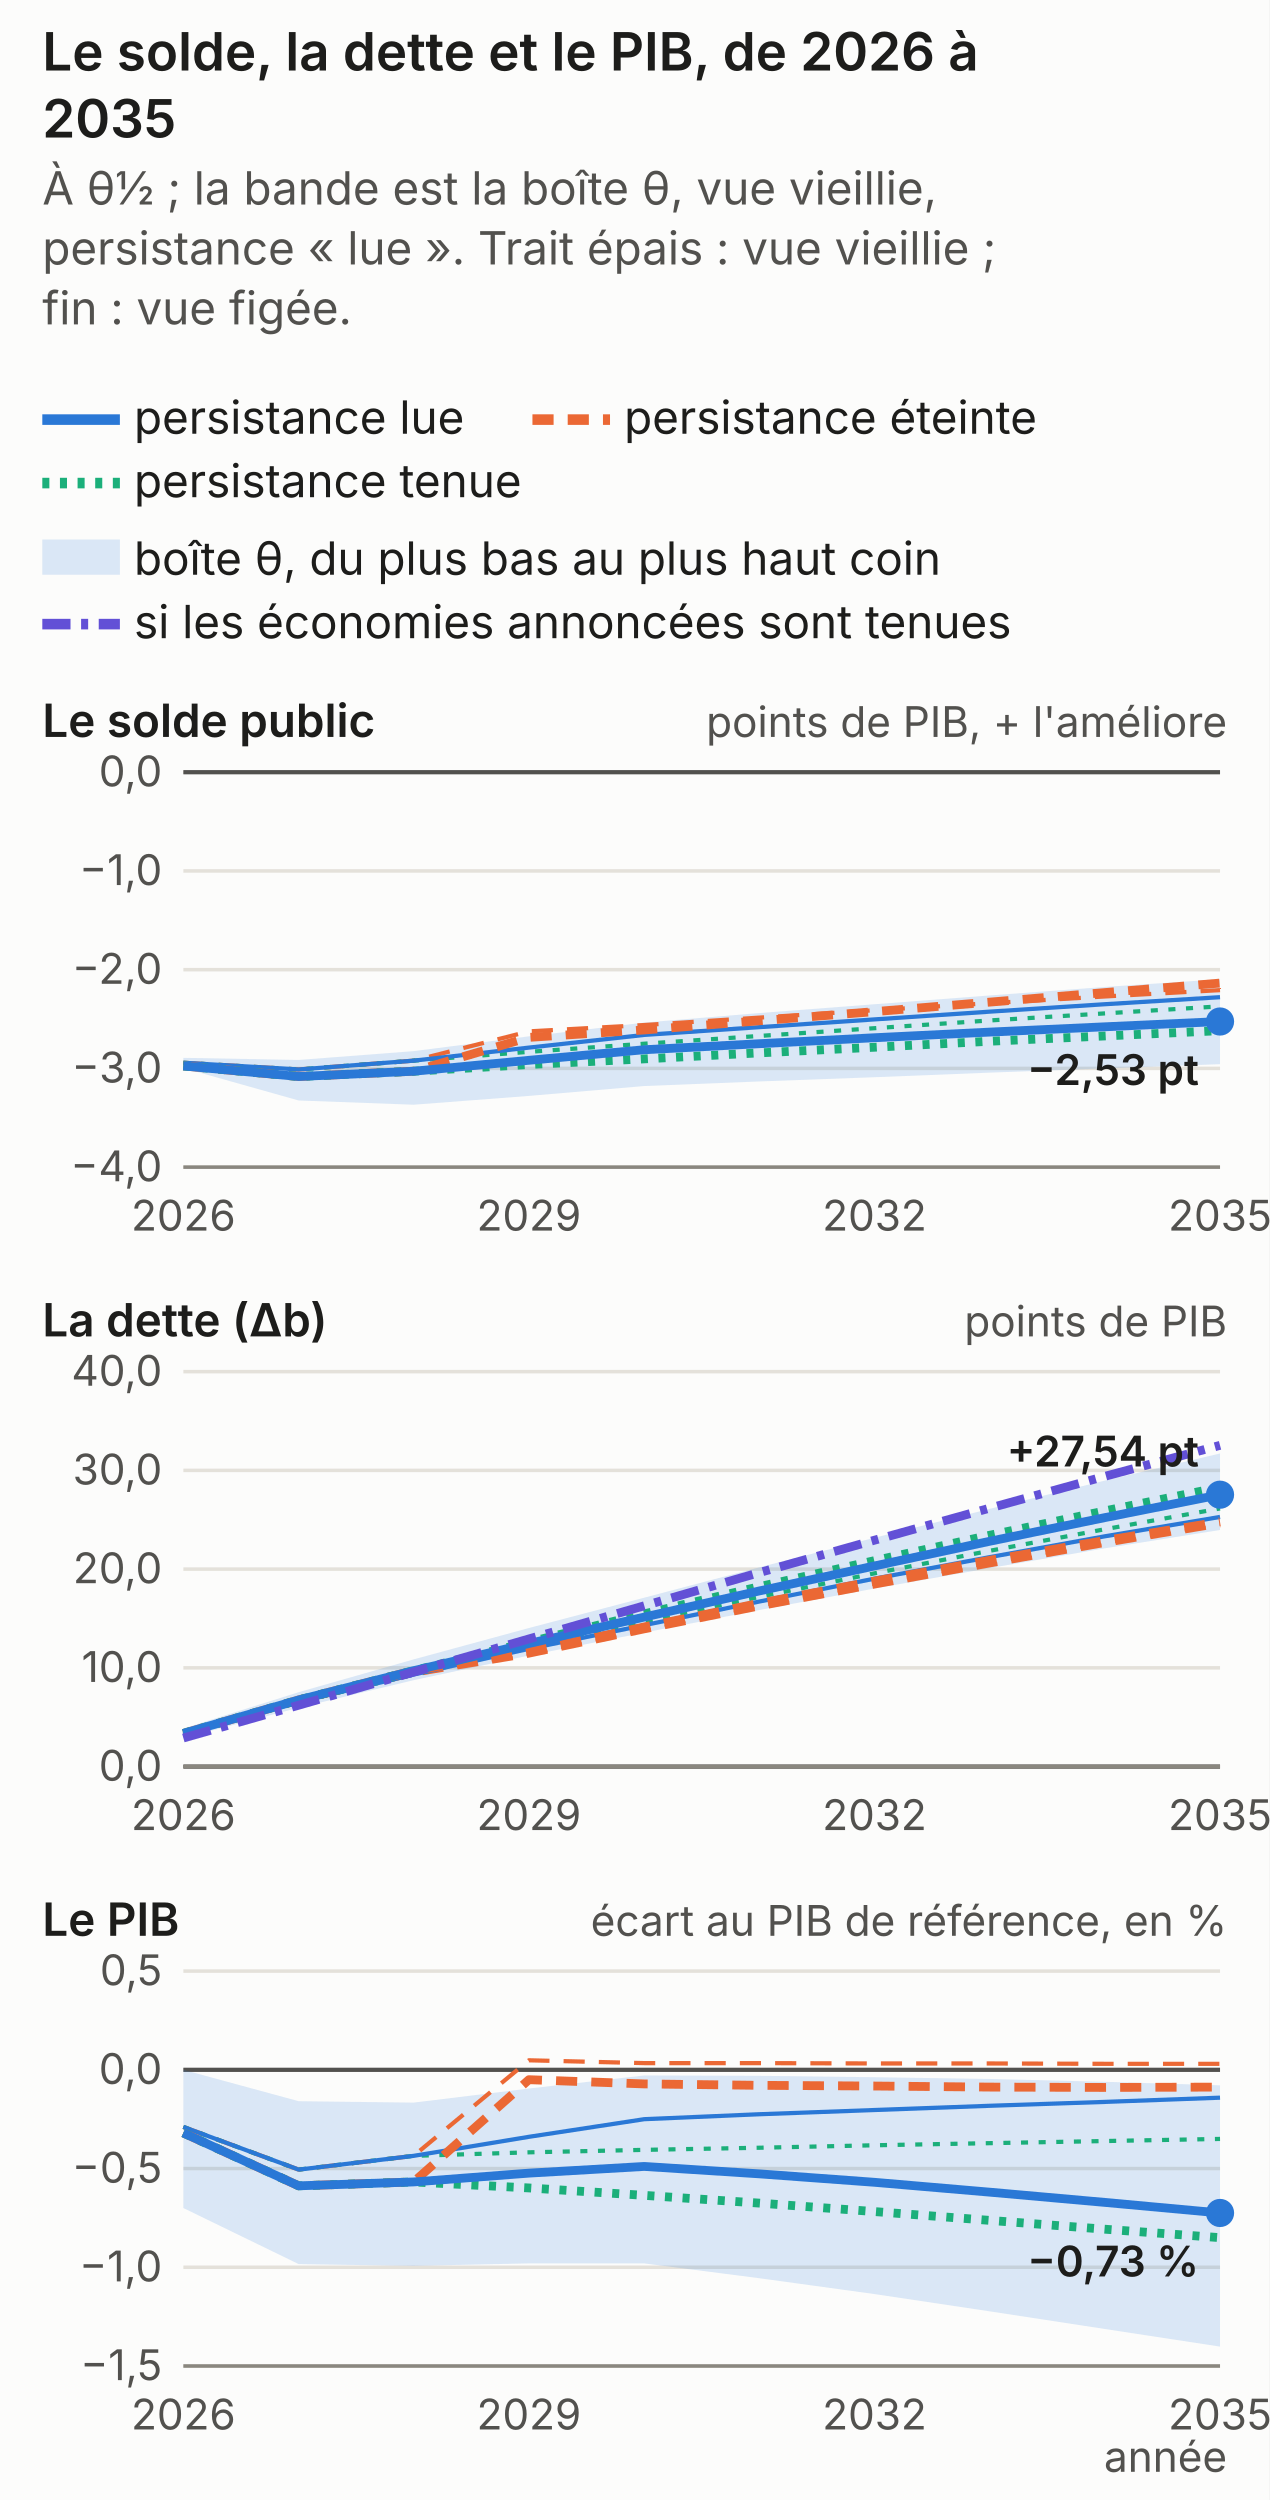
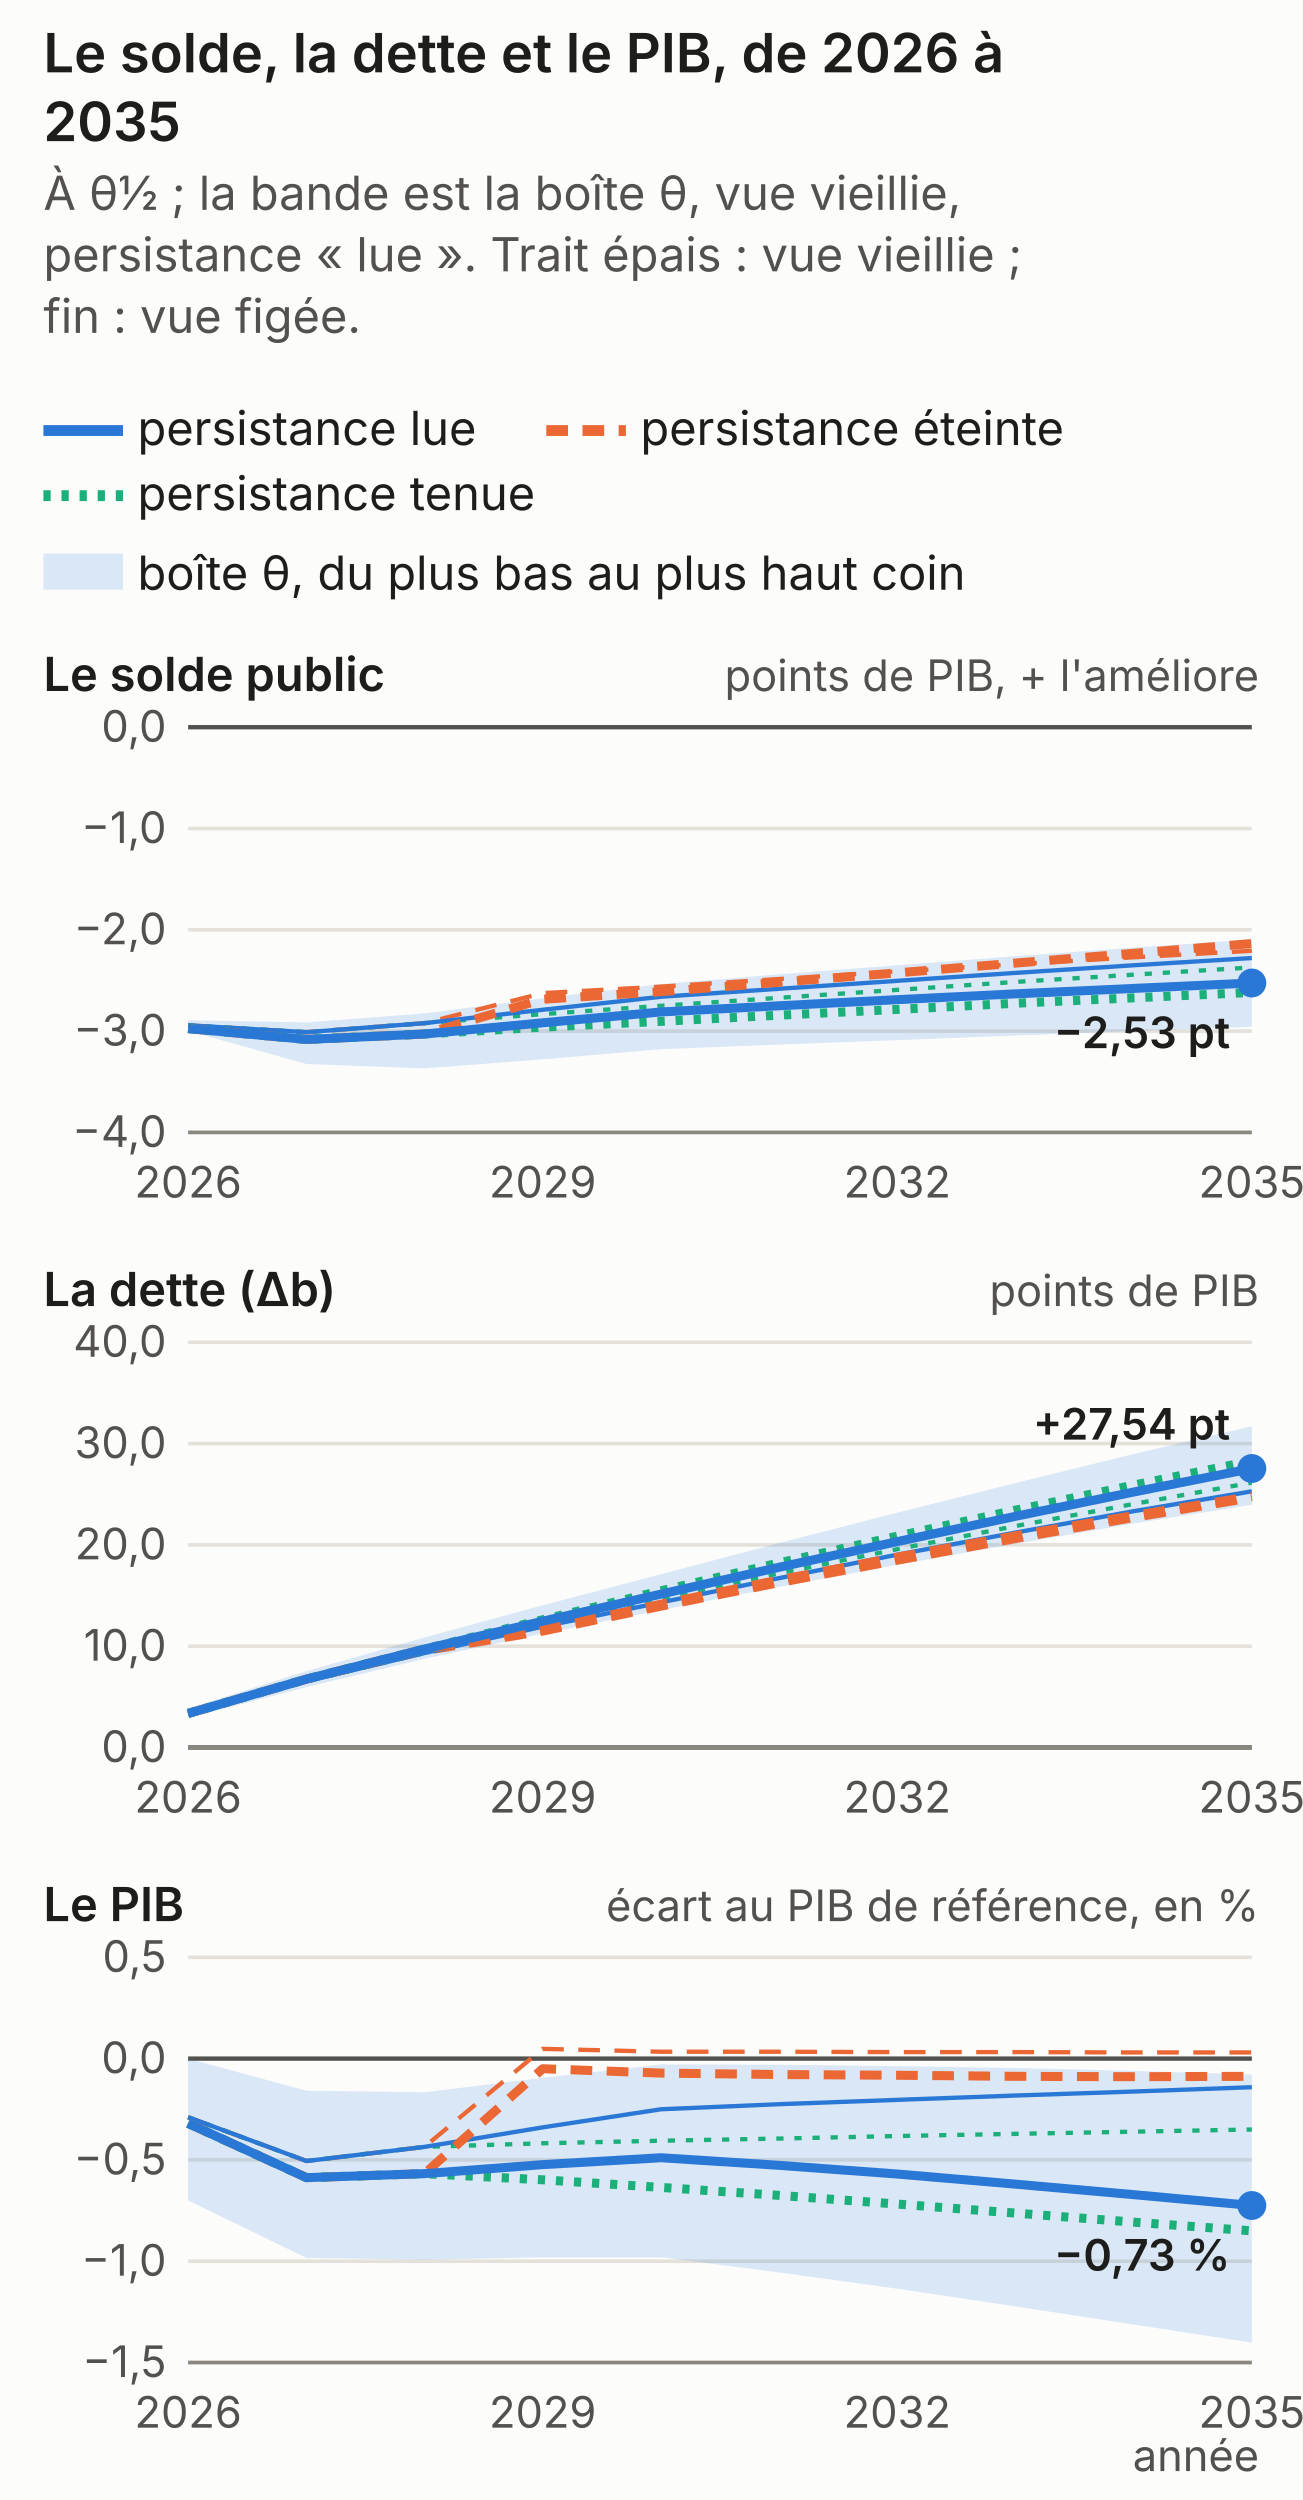
- <svg xmlns="http://www.w3.org/2000/svg" viewBox="0 0 360 709" width="360" height="709" role="img" aria-labelledby="pres2027_melenchon_programme-trajectoire-t pres2027_melenchon_programme-trajectoire-d" font-size="13">
+ <svg xmlns="http://www.w3.org/2000/svg" viewBox="0 0 360 691" width="360" height="691" role="img" aria-labelledby="pres2027_melenchon_programme-trajectoire-t pres2027_melenchon_programme-trajectoire-d" font-size="13">
  <style>.g-fond{fill:#fcfcfb}.g-encre{fill:#1d1d1b}.g-doux{fill:#52514e}
.g-axe{stroke:#8a877f}.g-grille{stroke:#e4e1da}.g-zero{stroke:#52514e}
.g-s1{stroke:#2a78d6}.g-s2{stroke:#eb6834}.g-s3{stroke:#1baf7a}.g-s4{stroke:#6250d6}
.g-f1{fill:#2a78d6}.g-f2{fill:#eb6834}.g-f3{fill:#1baf7a}.g-f4{fill:#6250d6}
.g-bande{fill:#2a78d6;fill-opacity:.16}.g-plus{fill:#2a78d6}.g-moins{fill:#e34948}
.g-total{fill:#52514e}.g-lien{stroke:#8a877f}.g-sur{fill:#ffffff}
@media (prefers-color-scheme: dark){
.g-fond{fill:#1a1a19}.g-encre{fill:#ece9e2}.g-doux{fill:#c3c2b7}
.g-axe{stroke:#8f8b80}.g-grille{stroke:#33322f}.g-zero{stroke:#c3c2b7}
.g-s1{stroke:#3987e5}.g-s2{stroke:#d95926}.g-s3{stroke:#199e70}.g-s4{stroke:#9085e9}
.g-f1{fill:#3987e5}.g-f2{fill:#d95926}.g-f3{fill:#199e70}.g-f4{fill:#9085e9}
.g-bande{fill:#3987e5;fill-opacity:.24}.g-plus{fill:#3987e5}.g-moins{fill:#e66767}
.g-total{fill:#c3c2b7}.g-lien{stroke:#8f8b80}}
text{font-family:system-ui,-apple-system,"Segoe UI",sans-serif}</style>
-   <rect class="g-fond" fill="#fcfcfb" x="0" y="0" width="360" height="709" />
+   <rect class="g-fond" fill="#fcfcfb" x="0" y="0" width="360" height="691" />
  <text class="g-encre" fill="#1d1d1b" x="12" y="20" text-anchor="start" font-size="15" font-weight="600">Le solde, la dette et le PIB, de 2026 à</text>
  <text class="g-encre" fill="#1d1d1b" x="12" y="39" text-anchor="start" font-size="15" font-weight="600">2035</text>
  <text class="g-doux" fill="#52514e" x="12" y="58" text-anchor="start">À θ½ ; la bande est la boîte θ, vue vieillie,</text>
  <text class="g-doux" fill="#52514e" x="12" y="75" text-anchor="start">persistance « lue ». Trait épais : vue vieillie ;</text>
  <text class="g-doux" fill="#52514e" x="12" y="92" text-anchor="start">fin : vue figée.</text>
  <line class="g-s1" stroke="#2a78d6" stroke-width="3" x1="12" y1="119" x2="34" y2="119" />
  <text class="g-encre" fill="#1d1d1b" x="38" y="123" text-anchor="start">persistance lue</text>
  <line class="g-s2" stroke="#eb6834" stroke-width="3" stroke-dasharray="6 4" x1="151" y1="119" x2="173" y2="119" />
  <text class="g-encre" fill="#1d1d1b" x="177" y="123" text-anchor="start">persistance éteinte</text>
  <line class="g-s3" stroke="#1baf7a" stroke-width="3" stroke-dasharray="2 3" x1="12" y1="137" x2="34" y2="137" />
  <text class="g-encre" fill="#1d1d1b" x="38" y="141" text-anchor="start">persistance tenue</text>
  <rect class="g-bande" fill="#2a78d6" fill-opacity=".16" x="12" y="153" width="22" height="10" />
  <text class="g-encre" fill="#1d1d1b" x="38" y="163" text-anchor="start">boîte θ, du plus bas au plus haut coin</text>
-   <line class="g-s4" stroke="#6250d6" stroke-width="3" stroke-dasharray="8 3 2 3" x1="12" y1="177" x2="34" y2="177" />
-   <text class="g-encre" fill="#1d1d1b" x="38" y="181" text-anchor="start">si les économies annoncées sont tenues</text>
-   <text class="g-encre" fill="#1d1d1b" x="12" y="209" text-anchor="start" font-weight="600">Le solde public</text>
-   <text class="g-doux" fill="#52514e" x="348" y="209" text-anchor="end" font-size="12">points de PIB, + l'améliore</text>
-   <line class="g-grille" stroke="#e4e1da" stroke-width="1" x1="52" y1="331" x2="346" y2="331" />
-   <text class="g-doux" fill="#52514e" x="46" y="335" text-anchor="end" font-size="12">−4,0</text>
-   <line class="g-grille" stroke="#e4e1da" stroke-width="1" x1="52" y1="303" x2="346" y2="303" />
-   <text class="g-doux" fill="#52514e" x="46" y="307" text-anchor="end" font-size="12">−3,0</text>
-   <line class="g-grille" stroke="#e4e1da" stroke-width="1" x1="52" y1="275" x2="346" y2="275" />
-   <text class="g-doux" fill="#52514e" x="46" y="279" text-anchor="end" font-size="12">−2,0</text>
-   <line class="g-grille" stroke="#e4e1da" stroke-width="1" x1="52" y1="247" x2="346" y2="247" />
-   <text class="g-doux" fill="#52514e" x="46" y="251" text-anchor="end" font-size="12">−1,0</text>
-   <line class="g-grille" stroke="#e4e1da" stroke-width="1" x1="52" y1="219" x2="346" y2="219" />
-   <text class="g-doux" fill="#52514e" x="46" y="223" text-anchor="end" font-size="12">0,0</text>
-   <line class="g-zero" stroke="#52514e" stroke-width="1.2" x1="52" y1="219" x2="346" y2="219" />
-   <polygon class="g-bande" fill="#2a78d6" fill-opacity=".16" points="52,300 84.7,300.6 117.3,298.1 150,293.9 182.7,290 215.3,287.3 248,284.8 280.7,282.3 313.3,279.9 346,277.7 346,301.8 313.3,303 280.7,304.2 248,305.5 215.3,306.7 182.7,308 150,310.8 117.3,313.3 84.7,312.1 52,302.9" />
-   <polyline class="g-s2" stroke="#eb6834" fill="none" stroke-width="1.2" stroke-dasharray="6 4" stroke-linejoin="round" points="52,301.4 84.7,303.3 117.3,300.8 150,292.5 182.7,290.7 215.3,288.6 248,286.5 280.7,284.5 313.3,282.6 346,280.8" />
-   <polyline class="g-s3" stroke="#1baf7a" fill="none" stroke-width="1.2" stroke-dasharray="2 3" stroke-linejoin="round" points="52,301.4 84.7,303.3 117.3,300.8 150,298.3 182.7,296 215.3,293.8 248,291.6 280.7,289.4 313.3,287.4 346,285.4" />
-   <polyline class="g-s1" stroke="#2a78d6" fill="none" stroke-width="1.2" stroke-linejoin="round" points="52,301.4 84.7,303.3 117.3,300.8 150,297.1 182.7,293.5 215.3,291.3 248,289.1 280.7,286.9 313.3,284.8 346,282.8" />
-   <polyline class="g-s2" stroke="#eb6834" fill="none" stroke-width="2.5" stroke-dasharray="6 4" stroke-linejoin="round" points="52,302.3 84.7,305.3 117.3,303.8 150,294.2 182.7,292.1 215.3,289.5 248,286.9 280.7,284.2 313.3,281.5 346,278.8" />
-   <polyline class="g-s3" stroke="#1baf7a" fill="none" stroke-width="2.5" stroke-dasharray="2 3" stroke-linejoin="round" points="52,302.3 84.7,305.3 117.3,303.8 150,301.9 182.7,300.3 215.3,298.6 248,297 280.7,295.3 313.3,293.8 346,292.3" />
-   <polyline class="g-s1" stroke="#2a78d6" fill="none" stroke-width="2.5" stroke-linejoin="round" points="52,302.3 84.7,305.3 117.3,303.8 150,300.7 182.7,297.7 215.3,296 248,294.3 280.7,292.7 313.3,291.2 346,289.7" />
-   <circle class="g-f1" fill="#2a78d6" cx="346" cy="289.7" r="4" />
-   <text class="g-encre" fill="#1d1d1b" x="340" y="307.7" text-anchor="end" font-size="12" font-weight="600">−2,53 pt</text>
-   <line class="g-axe" stroke="#8a877f" stroke-width="1" x1="52" y1="331" x2="346" y2="331" />
-   <text class="g-doux" fill="#52514e" x="52" y="349" text-anchor="middle" font-size="12">2026</text>
-   <text class="g-doux" fill="#52514e" x="150" y="349" text-anchor="middle" font-size="12">2029</text>
-   <text class="g-doux" fill="#52514e" x="248" y="349" text-anchor="middle" font-size="12">2032</text>
-   <text class="g-doux" fill="#52514e" x="346" y="349" text-anchor="middle" font-size="12">2035</text>
-   <text class="g-encre" fill="#1d1d1b" x="12" y="379" text-anchor="start" font-weight="600">La dette (Δb)</text>
-   <text class="g-doux" fill="#52514e" x="348" y="379" text-anchor="end" font-size="12">points de PIB</text>
-   <line class="g-grille" stroke="#e4e1da" stroke-width="1" x1="52" y1="501" x2="346" y2="501" />
-   <text class="g-doux" fill="#52514e" x="46" y="505" text-anchor="end" font-size="12">0,0</text>
-   <line class="g-grille" stroke="#e4e1da" stroke-width="1" x1="52" y1="473" x2="346" y2="473" />
-   <text class="g-doux" fill="#52514e" x="46" y="477" text-anchor="end" font-size="12">10,0</text>
-   <line class="g-grille" stroke="#e4e1da" stroke-width="1" x1="52" y1="445" x2="346" y2="445" />
-   <text class="g-doux" fill="#52514e" x="46" y="449" text-anchor="end" font-size="12">20,0</text>
-   <line class="g-grille" stroke="#e4e1da" stroke-width="1" x1="52" y1="417" x2="346" y2="417" />
-   <text class="g-doux" fill="#52514e" x="46" y="421" text-anchor="end" font-size="12">30,0</text>
-   <line class="g-grille" stroke="#e4e1da" stroke-width="1" x1="52" y1="389" x2="346" y2="389" />
-   <text class="g-doux" fill="#52514e" x="46" y="393" text-anchor="end" font-size="12">40,0</text>
-   <line class="g-zero" stroke="#52514e" stroke-width="1.2" x1="52" y1="501" x2="346" y2="501" />
-   <polygon class="g-bande" fill="#2a78d6" fill-opacity=".16" points="52,490.2 84.7,479.9 117.3,470.6 150,461.7 182.7,453.1 215.3,444.5 248,436.1 280.7,427.9 313.3,419.9 346,412.2 346,433.9 313.3,439.1 280.7,444.7 248,450.5 215.3,456.6 182.7,463 150,469.5 117.3,476.5 84.7,484.3 52,492.9" />
-   <polyline class="g-s2" stroke="#eb6834" fill="none" stroke-width="1.2" stroke-dasharray="6 4" stroke-linejoin="round" points="52,491.8 84.7,482.7 117.3,474.9 150,469.5 182.7,462.6 215.3,456.1 248,449.9 280.7,443.9 313.3,438.1 346,432.6" />
-   <polyline class="g-s3" stroke="#1baf7a" fill="none" stroke-width="1.2" stroke-dasharray="2 3" stroke-linejoin="round" points="52,491.8 84.7,482.7 117.3,474.9 150,467.2 182.7,459.9 215.3,452.9 248,446.2 280.7,439.8 313.3,433.7 346,427.8" />
-   <polyline class="g-s1" stroke="#2a78d6" fill="none" stroke-width="1.2" stroke-linejoin="round" points="52,491.8 84.7,482.7 117.3,474.9 150,467.6 182.7,460.9 215.3,454.2 248,447.7 280.7,441.6 313.3,435.7 346,430.2" />
-   <polyline class="g-s2" stroke="#eb6834" fill="none" stroke-width="2.5" stroke-dasharray="6 4" stroke-linejoin="round" points="52,491.6 84.7,482.1 117.3,473.8 150,468.4 182.7,461.4 215.3,454.7 248,448.4 280.7,442.5 313.3,436.9 346,431.6" />
-   <polyline class="g-s3" stroke="#1baf7a" fill="none" stroke-width="2.5" stroke-dasharray="2 3" stroke-linejoin="round" points="52,491.6 84.7,482.1 117.3,473.8 150,465.7 182.7,457.7 215.3,450 248,442.6 280.7,435.4 313.3,428.5 346,421.8" />
-   <polyline class="g-s1" stroke="#2a78d6" fill="none" stroke-width="2.5" stroke-linejoin="round" points="52,491.6 84.7,482.1 117.3,473.8 150,466.1 182.7,458.6 215.3,451.2 248,444.1 280.7,437.1 313.3,430.4 346,423.9" />
-   <polyline class="g-s4" stroke="#6250d6" fill="none" stroke-width="2.5" stroke-dasharray="8 3 2 3" points="52,492.9 84.7,483.6 117.3,474.2 150,464.8 182.7,455.4 215.3,446 248,436.8 280.7,427.7 313.3,418.7 346,409.9" />
-   <circle class="g-f1" fill="#2a78d6" cx="346" cy="423.9" r="4" />
-   <text class="g-encre" fill="#1d1d1b" x="340" y="415.9" text-anchor="end" font-size="12" font-weight="600">+27,54 pt</text>
-   <line class="g-axe" stroke="#8a877f" stroke-width="1" x1="52" y1="501" x2="346" y2="501" />
-   <text class="g-doux" fill="#52514e" x="52" y="519" text-anchor="middle" font-size="12">2026</text>
-   <text class="g-doux" fill="#52514e" x="150" y="519" text-anchor="middle" font-size="12">2029</text>
-   <text class="g-doux" fill="#52514e" x="248" y="519" text-anchor="middle" font-size="12">2032</text>
-   <text class="g-doux" fill="#52514e" x="346" y="519" text-anchor="middle" font-size="12">2035</text>
-   <text class="g-encre" fill="#1d1d1b" x="12" y="549" text-anchor="start" font-weight="600">Le PIB</text>
-   <text class="g-doux" fill="#52514e" x="348" y="549" text-anchor="end" font-size="12">écart au PIB de référence, en %</text>
-   <line class="g-grille" stroke="#e4e1da" stroke-width="1" x1="52" y1="671" x2="346" y2="671" />
-   <text class="g-doux" fill="#52514e" x="46" y="675" text-anchor="end" font-size="12">−1,5</text>
-   <line class="g-grille" stroke="#e4e1da" stroke-width="1" x1="52" y1="643" x2="346" y2="643" />
-   <text class="g-doux" fill="#52514e" x="46" y="647" text-anchor="end" font-size="12">−1,0</text>
-   <line class="g-grille" stroke="#e4e1da" stroke-width="1" x1="52" y1="615" x2="346" y2="615" />
-   <text class="g-doux" fill="#52514e" x="46" y="619" text-anchor="end" font-size="12">−0,5</text>
-   <line class="g-grille" stroke="#e4e1da" stroke-width="1" x1="52" y1="587" x2="346" y2="587" />
-   <text class="g-doux" fill="#52514e" x="46" y="591" text-anchor="end" font-size="12">0,0</text>
-   <line class="g-grille" stroke="#e4e1da" stroke-width="1" x1="52" y1="559" x2="346" y2="559" />
-   <text class="g-doux" fill="#52514e" x="46" y="563" text-anchor="end" font-size="12">0,5</text>
-   <line class="g-zero" stroke="#52514e" stroke-width="1.2" x1="52" y1="587" x2="346" y2="587" />
-   <polygon class="g-bande" fill="#2a78d6" fill-opacity=".16" points="52,587 84.7,595.9 117.3,596.3 150,592.3 182.7,588.6 215.3,588.7 248,589.1 280.7,589.6 313.3,590.4 346,591.4 346,665.5 313.3,660.5 280.7,655.5 248,650.6 215.3,646.1 182.7,641.9 150,641.9 117.3,642.6 84.7,642.1 52,626.2" />
-   <polyline class="g-s2" stroke="#eb6834" fill="none" stroke-width="1.2" stroke-dasharray="6 4" stroke-linejoin="round" points="52,603.2 84.7,615.3 117.3,611.4 150,584.3 182.7,585.1 215.3,585.1 248,585.2 280.7,585.2 313.3,585.3 346,585.3" />
-   <polyline class="g-s3" stroke="#1baf7a" fill="none" stroke-width="1.2" stroke-dasharray="2 3" stroke-linejoin="round" points="52,603.2 84.7,615.3 117.3,611.4 150,610.4 182.7,609.7 215.3,609.1 248,608.4 280.7,607.8 313.3,607.2 346,606.6" />
-   <polyline class="g-s1" stroke="#2a78d6" fill="none" stroke-width="1.2" stroke-linejoin="round" points="52,603.2 84.7,615.3 117.3,611.4 150,606 182.7,601 215.3,599.6 248,598.4 280.7,597.2 313.3,596.1 346,594.9" />
-   <polyline class="g-s2" stroke="#eb6834" fill="none" stroke-width="2.5" stroke-dasharray="6 4" stroke-linejoin="round" points="52,604.9 84.7,619.9 117.3,618.8 150,589.8 182.7,591 215.3,591.4 248,591.6 280.7,591.9 313.3,592 346,591.9" />
-   <polyline class="g-s3" stroke="#1baf7a" fill="none" stroke-width="2.5" stroke-dasharray="2 3" stroke-linejoin="round" points="52,604.9 84.7,619.9 117.3,618.8 150,620.5 182.7,622.6 215.3,624.8 248,627.2 280.7,629.7 313.3,632.2 346,634.6" />
-   <polyline class="g-s1" stroke="#2a78d6" fill="none" stroke-width="2.5" stroke-linejoin="round" points="52,604.9 84.7,619.9 117.3,618.8 150,616.3 182.7,614.4 215.3,616.5 248,618.9 280.7,621.7 313.3,624.6 346,627.6" />
-   <circle class="g-f1" fill="#2a78d6" cx="346" cy="627.6" r="4" />
-   <text class="g-encre" fill="#1d1d1b" x="340" y="645.6" text-anchor="end" font-size="12" font-weight="600">−0,73 %</text>
-   <line class="g-axe" stroke="#8a877f" stroke-width="1" x1="52" y1="671" x2="346" y2="671" />
-   <text class="g-doux" fill="#52514e" x="52" y="689" text-anchor="middle" font-size="12">2026</text>
-   <text class="g-doux" fill="#52514e" x="150" y="689" text-anchor="middle" font-size="12">2029</text>
-   <text class="g-doux" fill="#52514e" x="248" y="689" text-anchor="middle" font-size="12">2032</text>
-   <text class="g-doux" fill="#52514e" x="346" y="689" text-anchor="middle" font-size="12">2035</text>
-   <text class="g-doux" fill="#52514e" x="348" y="701" text-anchor="end" font-size="12">année</text>
+   <text class="g-encre" fill="#1d1d1b" x="12" y="191" text-anchor="start" font-weight="600">Le solde public</text>
+   <text class="g-doux" fill="#52514e" x="348" y="191" text-anchor="end" font-size="12">points de PIB, + l'améliore</text>
+   <line class="g-grille" stroke="#e4e1da" stroke-width="1" x1="52" y1="313" x2="346" y2="313" />
+   <text class="g-doux" fill="#52514e" x="46" y="317" text-anchor="end" font-size="12">−4,0</text>
+   <line class="g-grille" stroke="#e4e1da" stroke-width="1" x1="52" y1="285" x2="346" y2="285" />
+   <text class="g-doux" fill="#52514e" x="46" y="289" text-anchor="end" font-size="12">−3,0</text>
+   <line class="g-grille" stroke="#e4e1da" stroke-width="1" x1="52" y1="257" x2="346" y2="257" />
+   <text class="g-doux" fill="#52514e" x="46" y="261" text-anchor="end" font-size="12">−2,0</text>
+   <line class="g-grille" stroke="#e4e1da" stroke-width="1" x1="52" y1="229" x2="346" y2="229" />
+   <text class="g-doux" fill="#52514e" x="46" y="233" text-anchor="end" font-size="12">−1,0</text>
+   <line class="g-grille" stroke="#e4e1da" stroke-width="1" x1="52" y1="201" x2="346" y2="201" />
+   <text class="g-doux" fill="#52514e" x="46" y="205" text-anchor="end" font-size="12">0,0</text>
+   <line class="g-zero" stroke="#52514e" stroke-width="1.2" x1="52" y1="201" x2="346" y2="201" />
+   <polygon class="g-bande" fill="#2a78d6" fill-opacity=".16" points="52,282 84.7,282.6 117.3,280.1 150,275.9 182.7,272 215.3,269.3 248,266.8 280.7,264.3 313.3,261.9 346,259.7 346,283.8 313.3,285 280.7,286.2 248,287.5 215.3,288.7 182.7,290 150,292.8 117.3,295.3 84.7,294.1 52,284.9" />
+   <polyline class="g-s2" stroke="#eb6834" fill="none" stroke-width="1.2" stroke-dasharray="6 4" stroke-linejoin="round" points="52,283.4 84.7,285.3 117.3,282.8 150,274.5 182.7,272.7 215.3,270.6 248,268.5 280.7,266.5 313.3,264.6 346,262.8" />
+   <polyline class="g-s3" stroke="#1baf7a" fill="none" stroke-width="1.2" stroke-dasharray="2 3" stroke-linejoin="round" points="52,283.4 84.7,285.3 117.3,282.8 150,280.3 182.7,278 215.3,275.8 248,273.6 280.7,271.4 313.3,269.4 346,267.4" />
+   <polyline class="g-s1" stroke="#2a78d6" fill="none" stroke-width="1.2" stroke-linejoin="round" points="52,283.4 84.7,285.3 117.3,282.8 150,279.1 182.7,275.5 215.3,273.3 248,271.1 280.7,268.9 313.3,266.8 346,264.8" />
+   <polyline class="g-s2" stroke="#eb6834" fill="none" stroke-width="2.5" stroke-dasharray="6 4" stroke-linejoin="round" points="52,284.3 84.7,287.3 117.3,285.8 150,276.2 182.7,274.1 215.3,271.5 248,268.9 280.7,266.2 313.3,263.5 346,260.8" />
+   <polyline class="g-s3" stroke="#1baf7a" fill="none" stroke-width="2.5" stroke-dasharray="2 3" stroke-linejoin="round" points="52,284.3 84.7,287.3 117.3,285.8 150,283.9 182.7,282.3 215.3,280.6 248,279 280.7,277.3 313.3,275.8 346,274.3" />
+   <polyline class="g-s1" stroke="#2a78d6" fill="none" stroke-width="2.5" stroke-linejoin="round" points="52,284.3 84.7,287.3 117.3,285.8 150,282.7 182.7,279.7 215.3,278 248,276.3 280.7,274.7 313.3,273.2 346,271.7" />
+   <circle class="g-f1" fill="#2a78d6" cx="346" cy="271.7" r="4" />
+   <text class="g-encre" fill="#1d1d1b" x="340" y="289.7" text-anchor="end" font-size="12" font-weight="600">−2,53 pt</text>
+   <line class="g-axe" stroke="#8a877f" stroke-width="1" x1="52" y1="313" x2="346" y2="313" />
+   <text class="g-doux" fill="#52514e" x="52" y="331" text-anchor="middle" font-size="12">2026</text>
+   <text class="g-doux" fill="#52514e" x="150" y="331" text-anchor="middle" font-size="12">2029</text>
+   <text class="g-doux" fill="#52514e" x="248" y="331" text-anchor="middle" font-size="12">2032</text>
+   <text class="g-doux" fill="#52514e" x="346" y="331" text-anchor="middle" font-size="12">2035</text>
+   <text class="g-encre" fill="#1d1d1b" x="12" y="361" text-anchor="start" font-weight="600">La dette (Δb)</text>
+   <text class="g-doux" fill="#52514e" x="348" y="361" text-anchor="end" font-size="12">points de PIB</text>
+   <line class="g-grille" stroke="#e4e1da" stroke-width="1" x1="52" y1="483" x2="346" y2="483" />
+   <text class="g-doux" fill="#52514e" x="46" y="487" text-anchor="end" font-size="12">0,0</text>
+   <line class="g-grille" stroke="#e4e1da" stroke-width="1" x1="52" y1="455" x2="346" y2="455" />
+   <text class="g-doux" fill="#52514e" x="46" y="459" text-anchor="end" font-size="12">10,0</text>
+   <line class="g-grille" stroke="#e4e1da" stroke-width="1" x1="52" y1="427" x2="346" y2="427" />
+   <text class="g-doux" fill="#52514e" x="46" y="431" text-anchor="end" font-size="12">20,0</text>
+   <line class="g-grille" stroke="#e4e1da" stroke-width="1" x1="52" y1="399" x2="346" y2="399" />
+   <text class="g-doux" fill="#52514e" x="46" y="403" text-anchor="end" font-size="12">30,0</text>
+   <line class="g-grille" stroke="#e4e1da" stroke-width="1" x1="52" y1="371" x2="346" y2="371" />
+   <text class="g-doux" fill="#52514e" x="46" y="375" text-anchor="end" font-size="12">40,0</text>
+   <line class="g-zero" stroke="#52514e" stroke-width="1.2" x1="52" y1="483" x2="346" y2="483" />
+   <polygon class="g-bande" fill="#2a78d6" fill-opacity=".16" points="52,472.2 84.7,461.9 117.3,452.6 150,443.7 182.7,435.1 215.3,426.5 248,418.1 280.7,409.9 313.3,401.9 346,394.2 346,415.9 313.3,421.1 280.7,426.7 248,432.5 215.3,438.6 182.7,445 150,451.5 117.3,458.5 84.7,466.3 52,474.9" />
+   <polyline class="g-s2" stroke="#eb6834" fill="none" stroke-width="1.2" stroke-dasharray="6 4" stroke-linejoin="round" points="52,473.8 84.7,464.7 117.3,456.9 150,451.5 182.7,444.6 215.3,438.1 248,431.9 280.7,425.9 313.3,420.1 346,414.6" />
+   <polyline class="g-s3" stroke="#1baf7a" fill="none" stroke-width="1.2" stroke-dasharray="2 3" stroke-linejoin="round" points="52,473.8 84.7,464.7 117.3,456.9 150,449.2 182.7,441.9 215.3,434.9 248,428.2 280.7,421.8 313.3,415.7 346,409.8" />
+   <polyline class="g-s1" stroke="#2a78d6" fill="none" stroke-width="1.2" stroke-linejoin="round" points="52,473.8 84.7,464.7 117.3,456.9 150,449.6 182.7,442.9 215.3,436.2 248,429.7 280.7,423.6 313.3,417.7 346,412.2" />
+   <polyline class="g-s2" stroke="#eb6834" fill="none" stroke-width="2.5" stroke-dasharray="6 4" stroke-linejoin="round" points="52,473.6 84.7,464.1 117.3,455.8 150,450.4 182.7,443.4 215.3,436.7 248,430.4 280.7,424.5 313.3,418.9 346,413.6" />
+   <polyline class="g-s3" stroke="#1baf7a" fill="none" stroke-width="2.5" stroke-dasharray="2 3" stroke-linejoin="round" points="52,473.6 84.7,464.1 117.3,455.8 150,447.7 182.7,439.7 215.3,432 248,424.6 280.7,417.4 313.3,410.5 346,403.8" />
+   <polyline class="g-s1" stroke="#2a78d6" fill="none" stroke-width="2.5" stroke-linejoin="round" points="52,473.6 84.7,464.1 117.3,455.8 150,448.1 182.7,440.6 215.3,433.2 248,426.1 280.7,419.1 313.3,412.4 346,405.9" />
+   <circle class="g-f1" fill="#2a78d6" cx="346" cy="405.9" r="4" />
+   <text class="g-encre" fill="#1d1d1b" x="340" y="397.9" text-anchor="end" font-size="12" font-weight="600">+27,54 pt</text>
+   <line class="g-axe" stroke="#8a877f" stroke-width="1" x1="52" y1="483" x2="346" y2="483" />
+   <text class="g-doux" fill="#52514e" x="52" y="501" text-anchor="middle" font-size="12">2026</text>
+   <text class="g-doux" fill="#52514e" x="150" y="501" text-anchor="middle" font-size="12">2029</text>
+   <text class="g-doux" fill="#52514e" x="248" y="501" text-anchor="middle" font-size="12">2032</text>
+   <text class="g-doux" fill="#52514e" x="346" y="501" text-anchor="middle" font-size="12">2035</text>
+   <text class="g-encre" fill="#1d1d1b" x="12" y="531" text-anchor="start" font-weight="600">Le PIB</text>
+   <text class="g-doux" fill="#52514e" x="348" y="531" text-anchor="end" font-size="12">écart au PIB de référence, en %</text>
+   <line class="g-grille" stroke="#e4e1da" stroke-width="1" x1="52" y1="653" x2="346" y2="653" />
+   <text class="g-doux" fill="#52514e" x="46" y="657" text-anchor="end" font-size="12">−1,5</text>
+   <line class="g-grille" stroke="#e4e1da" stroke-width="1" x1="52" y1="625" x2="346" y2="625" />
+   <text class="g-doux" fill="#52514e" x="46" y="629" text-anchor="end" font-size="12">−1,0</text>
+   <line class="g-grille" stroke="#e4e1da" stroke-width="1" x1="52" y1="597" x2="346" y2="597" />
+   <text class="g-doux" fill="#52514e" x="46" y="601" text-anchor="end" font-size="12">−0,5</text>
+   <line class="g-grille" stroke="#e4e1da" stroke-width="1" x1="52" y1="569" x2="346" y2="569" />
+   <text class="g-doux" fill="#52514e" x="46" y="573" text-anchor="end" font-size="12">0,0</text>
+   <line class="g-grille" stroke="#e4e1da" stroke-width="1" x1="52" y1="541" x2="346" y2="541" />
+   <text class="g-doux" fill="#52514e" x="46" y="545" text-anchor="end" font-size="12">0,5</text>
+   <line class="g-zero" stroke="#52514e" stroke-width="1.2" x1="52" y1="569" x2="346" y2="569" />
+   <polygon class="g-bande" fill="#2a78d6" fill-opacity=".16" points="52,569 84.7,577.9 117.3,578.3 150,574.3 182.7,570.6 215.3,570.7 248,571.1 280.7,571.6 313.3,572.4 346,573.4 346,647.5 313.3,642.5 280.7,637.5 248,632.6 215.3,628.1 182.7,623.9 150,623.9 117.3,624.6 84.7,624.1 52,608.2" />
+   <polyline class="g-s2" stroke="#eb6834" fill="none" stroke-width="1.2" stroke-dasharray="6 4" stroke-linejoin="round" points="52,585.2 84.7,597.3 117.3,593.4 150,566.3 182.7,567.1 215.3,567.1 248,567.2 280.7,567.2 313.3,567.3 346,567.3" />
+   <polyline class="g-s3" stroke="#1baf7a" fill="none" stroke-width="1.2" stroke-dasharray="2 3" stroke-linejoin="round" points="52,585.2 84.7,597.3 117.3,593.4 150,592.4 182.7,591.7 215.3,591.1 248,590.4 280.7,589.8 313.3,589.2 346,588.6" />
+   <polyline class="g-s1" stroke="#2a78d6" fill="none" stroke-width="1.2" stroke-linejoin="round" points="52,585.2 84.7,597.3 117.3,593.4 150,588 182.7,583 215.3,581.6 248,580.4 280.7,579.2 313.3,578.1 346,576.9" />
+   <polyline class="g-s2" stroke="#eb6834" fill="none" stroke-width="2.5" stroke-dasharray="6 4" stroke-linejoin="round" points="52,586.9 84.7,601.9 117.3,600.8 150,571.8 182.7,573 215.3,573.4 248,573.6 280.7,573.9 313.3,574 346,573.9" />
+   <polyline class="g-s3" stroke="#1baf7a" fill="none" stroke-width="2.5" stroke-dasharray="2 3" stroke-linejoin="round" points="52,586.9 84.7,601.9 117.3,600.8 150,602.5 182.7,604.6 215.3,606.8 248,609.2 280.7,611.7 313.3,614.2 346,616.6" />
+   <polyline class="g-s1" stroke="#2a78d6" fill="none" stroke-width="2.5" stroke-linejoin="round" points="52,586.9 84.7,601.9 117.3,600.8 150,598.3 182.7,596.4 215.3,598.5 248,600.9 280.7,603.7 313.3,606.6 346,609.6" />
+   <circle class="g-f1" fill="#2a78d6" cx="346" cy="609.6" r="4" />
+   <text class="g-encre" fill="#1d1d1b" x="340" y="627.6" text-anchor="end" font-size="12" font-weight="600">−0,73 %</text>
+   <line class="g-axe" stroke="#8a877f" stroke-width="1" x1="52" y1="653" x2="346" y2="653" />
+   <text class="g-doux" fill="#52514e" x="52" y="671" text-anchor="middle" font-size="12">2026</text>
+   <text class="g-doux" fill="#52514e" x="150" y="671" text-anchor="middle" font-size="12">2029</text>
+   <text class="g-doux" fill="#52514e" x="248" y="671" text-anchor="middle" font-size="12">2032</text>
+   <text class="g-doux" fill="#52514e" x="346" y="671" text-anchor="middle" font-size="12">2035</text>
+   <text class="g-doux" fill="#52514e" x="348" y="683" text-anchor="end" font-size="12">année</text>
</svg>
